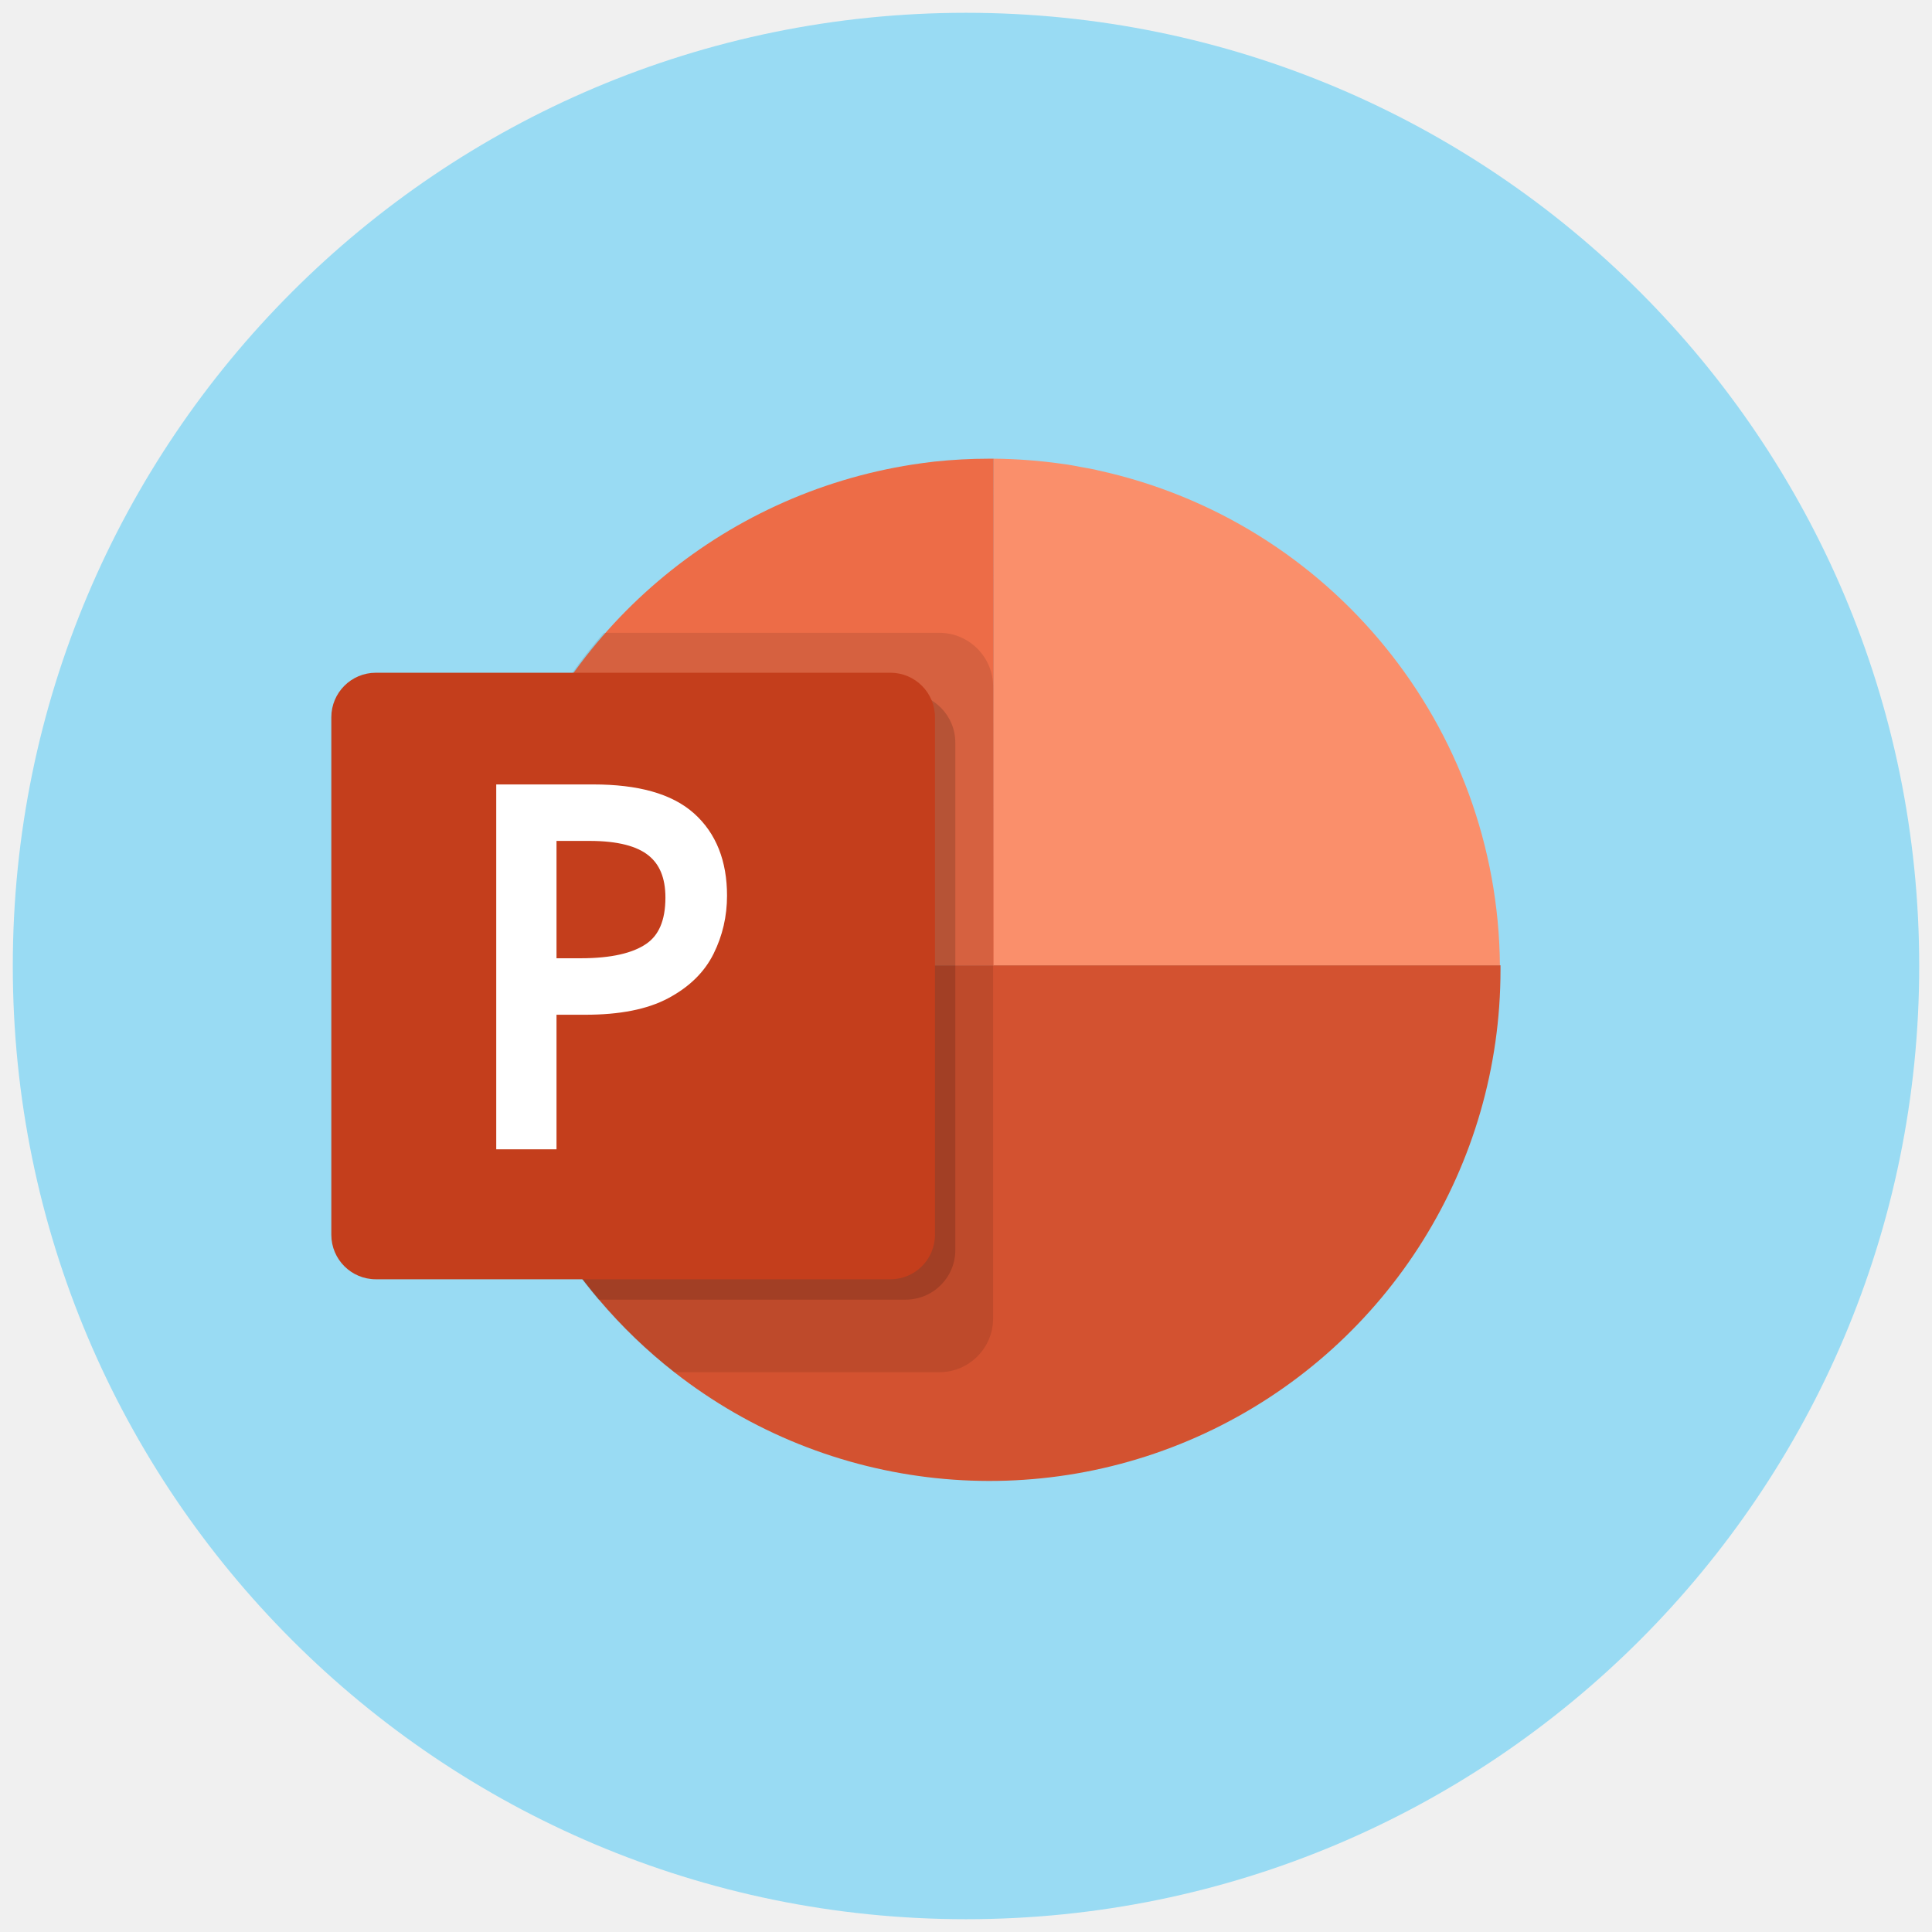
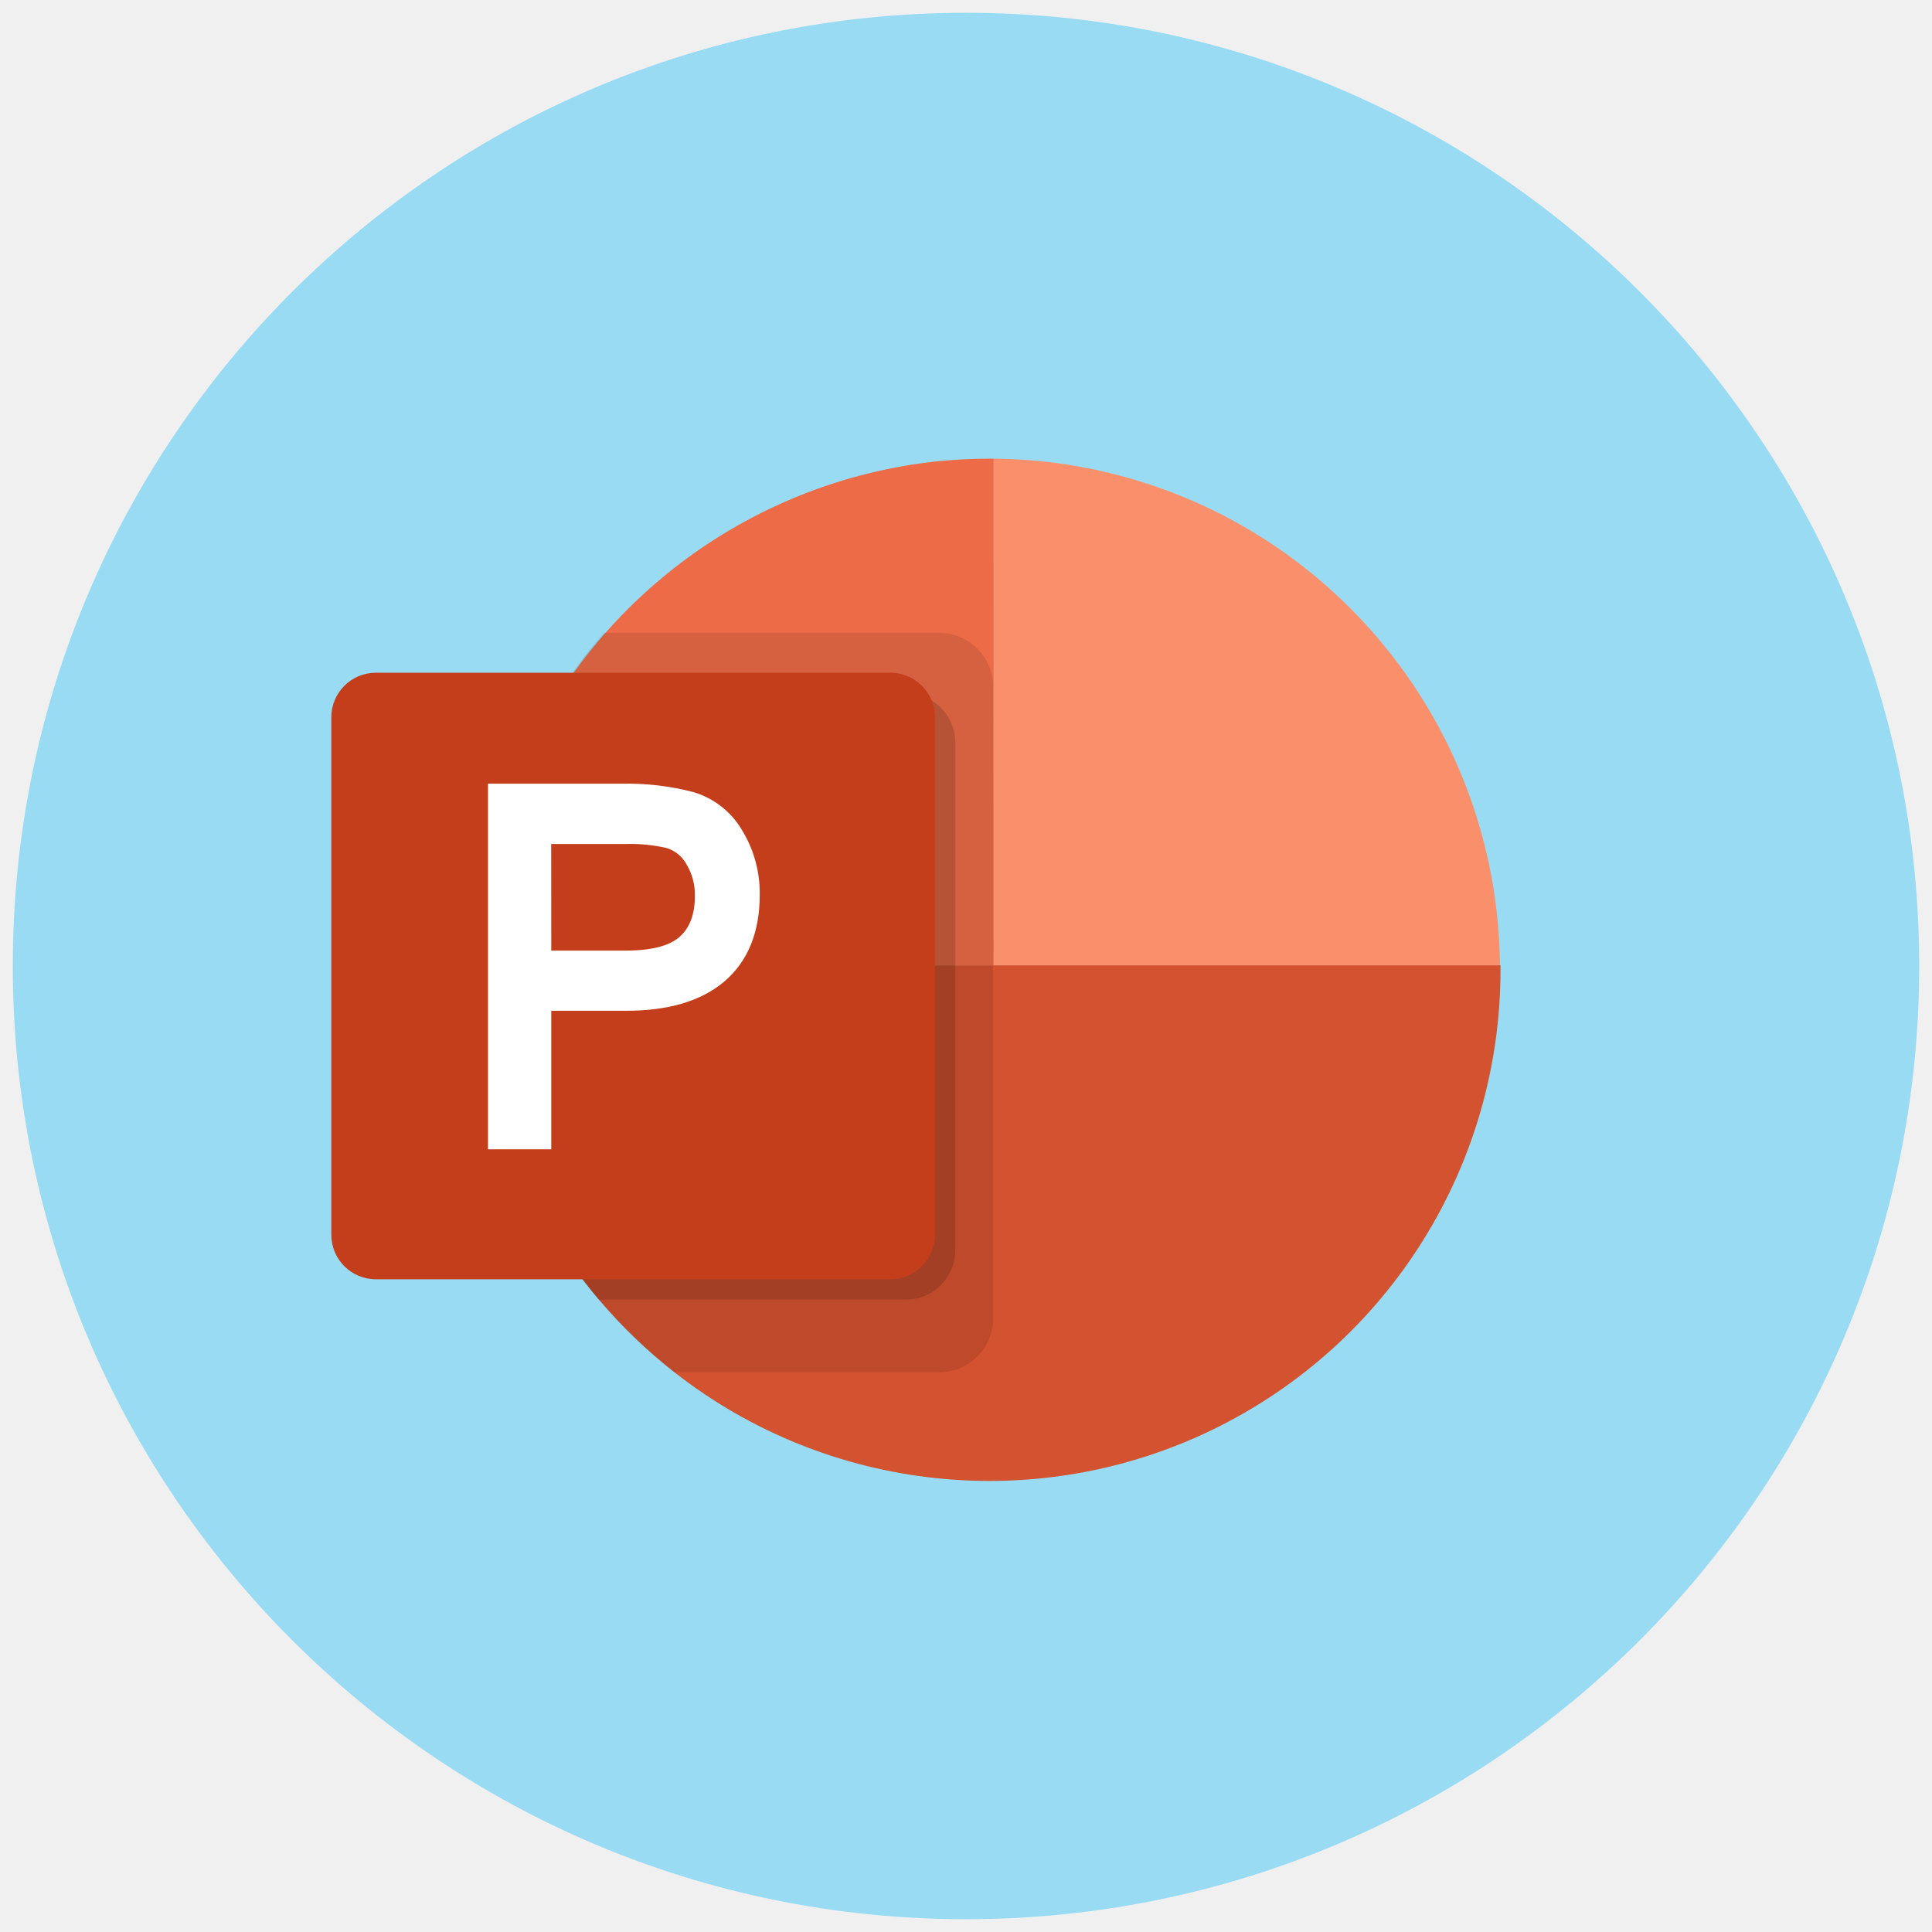
<svg xmlns="http://www.w3.org/2000/svg" viewBox="0 0 302 302">
  <defs>
-     <style>.a{fill:#99dbf3;}.b{fill:#d35230;}.c{fill:#fa8f6b;}.d{fill:#ed6c47;}.e{opacity:0.1;}.f{opacity:0.15;}.g{fill:#c43e1c;}.h{font-size:75.67px;fill:#fff;stroke:#fff;stroke-miterlimit:10;stroke-width:3px;font-family:MicrosoftSansSerif, Microsoft Sans Serif;}</style>
+     <style>.a{fill:#99dbf3;}.b{fill:#d35230;}.c{fill:#fa8f6b;}.d{fill:#ed6c47;}.e{opacity:0.1;}.f{opacity:0.15;}.g{fill:#c43e1c;}.h{fill:#fff;stroke:#fff;stroke-miterlimit:10;stroke-width:3px;}</style>
  </defs>
  <circle class="a" cx="151" cy="151" r="149" />
  <path class="b" d="M233.73,150.89h-159c0,.23,0,.46,0,.69a79.52,79.52,0,0,0,18.9,51.57,80.39,80.39,0,0,0,11.81,11.37,79.88,79.88,0,0,0,129.11-62.94c0-.23,0-.46,0-.69Z" />
  <path class="c" d="M155.32,150.89h79.14a79.89,79.89,0,0,0-62.85-77.37l-.44-.11c-.77-.16-1.54-.29-2.32-.43-.63-.12-1.27-.25-1.91-.35l-.87-.12a80.93,80.93,0,0,0-10.75-.81Z" />
  <path class="d" d="M155.32,71.7l-.75,0a81.81,81.81,0,0,0-8.47.45l-1.76.22c-.56.08-1.12.15-1.67.24a80.56,80.56,0,0,0-64.2,54.64l0,.12q-1.17,3.63-2,7.4c0,.15-.06.3-.1.46-.21,1-.41,2.08-.58,3.13,0,.26-.09.52-.13.78q-.57,3.57-.81,7.23l-.06,1.09c0,.9-.07,1.81-.09,2.72,0,.24,0,.48,0,.73h80.64Z" />
  <path class="e" d="M155.24,206.11v-98.8a8.42,8.42,0,0,0-8.4-8.39H94.39a79.93,79.93,0,0,0,11,115.58h41.44A8.42,8.42,0,0,0,155.24,206.11Z" />
  <path class="f" d="M149.33,195.42V116.07a7.75,7.75,0,0,0-7.73-7.73H87.41a79.76,79.76,0,0,0,6.15,94.81h48A7.75,7.75,0,0,0,149.33,195.42Z" />
  <rect class="g" x="51.79" y="105.16" width="94.36" height="94.81" rx="6.96" />
-   <text class="h" transform="translate(71.96 178.15) scale(0.96 1)">P</text>
+   <path class="h" d="M77.78,124H97.2a39.55,39.55,0,0,1,10.7,1.24,11.6,11.6,0,0,1,6.84,5.36,17.33,17.33,0,0,1,2.52,9.22q0,8.2-5,12.45T97.77,156.5H84.67v21.65H77.78Zm6.89,26.09H97.84q6.63,0,9.46-2.59t2.82-7.46a10.73,10.73,0,0,0-1.56-5.77,6.78,6.78,0,0,0-4-3.17,27,27,0,0,0-6.9-.67h-13Z" />
</svg>
